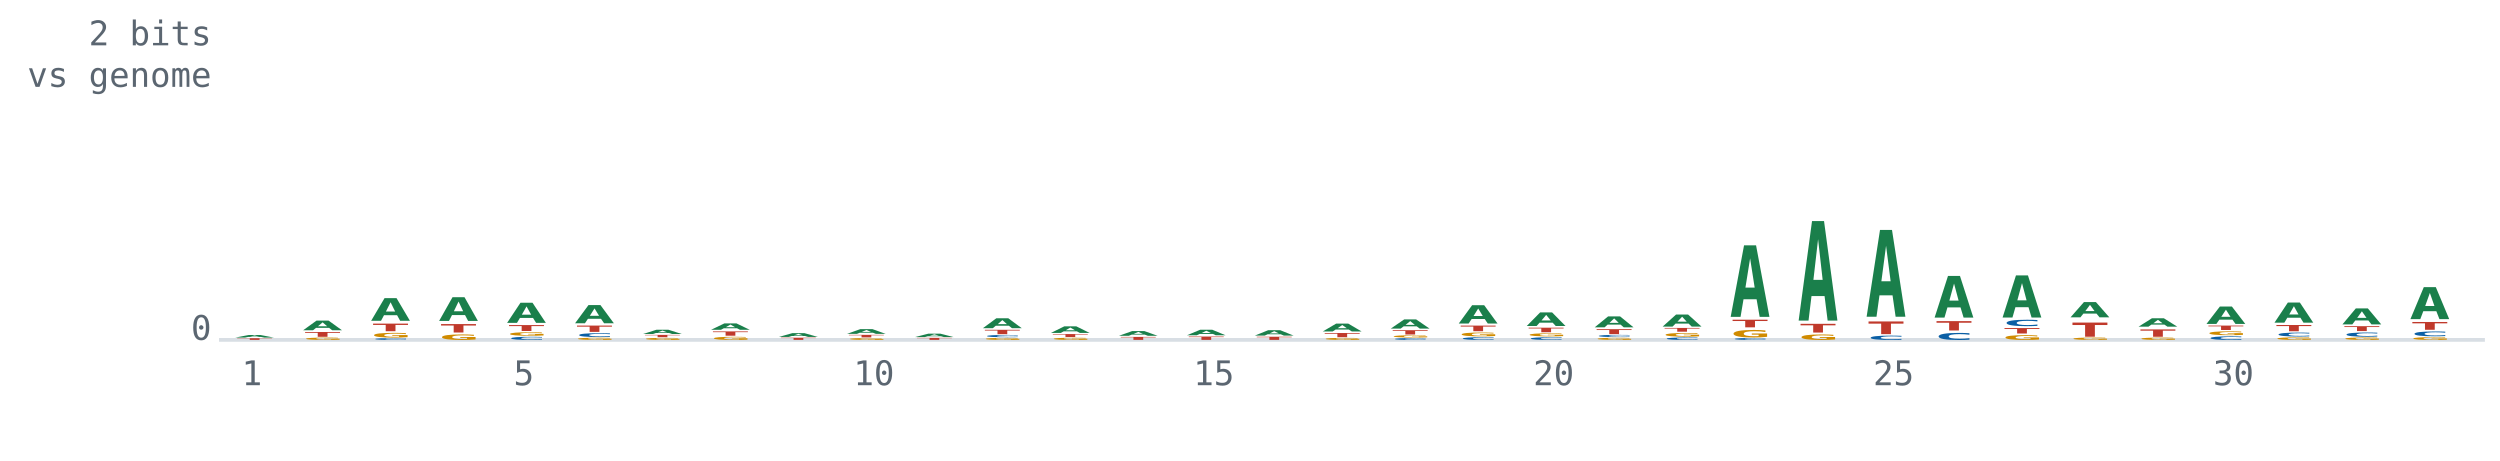
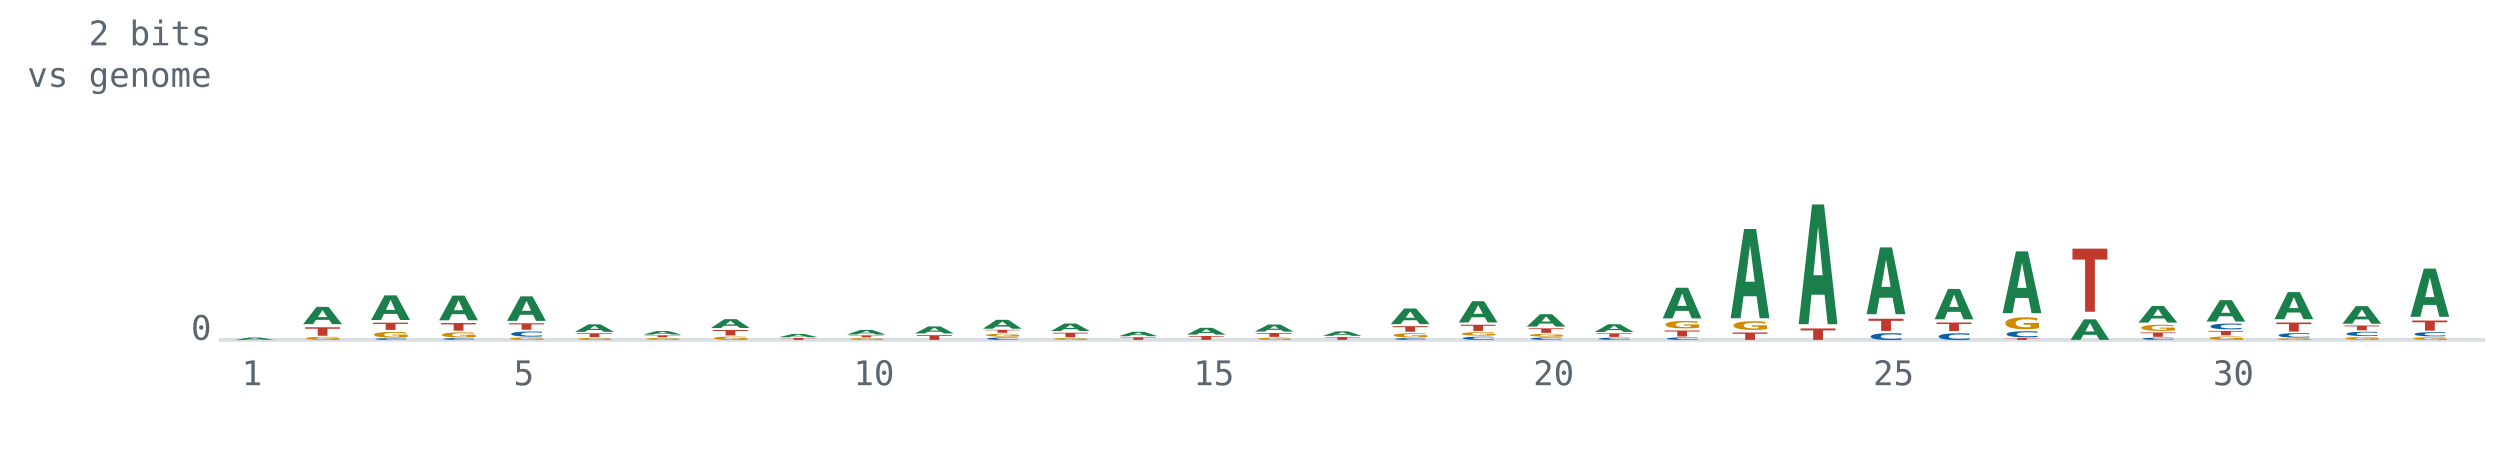
<svg xmlns="http://www.w3.org/2000/svg" width="662" height="122" viewBox="0 0 662 122" role="img" aria-label="Sequence logo of the OriDB ACS motif">
  <style>text{font-family:ui-monospace,Menlo,monospace;font-weight:700}.ax{font-weight:400;font-size:9px;fill:#5b6671}</style>
  <line x1="58" y1="90" x2="658" y2="90" stroke="#d8dee4" />
  <text class="ax" x="56" y="12" text-anchor="end">2 bits</text>
  <text class="ax" x="56" y="23" text-anchor="end">vs genome</text>
  <text class="ax" x="56" y="90" text-anchor="end">0</text>
-   <g transform="translate(62,90.0) scale(1.800,0.061)">
-     <text x="0" y="0" font-size="10" fill="#c0392b">T</text>
-   </g>
-   <g transform="translate(62,89.3942) scale(1.800,0.093)">
+   <g transform="translate(62,90.0) scale(1.800,0.084)">
    <text x="0" y="0" font-size="10" fill="#1a7f4b">A</text>
  </g>
  <text class="ax" x="64" y="102">1</text>
-   <g transform="translate(80,90.0) scale(1.800,0.082)">
-     <text x="0" y="0" font-size="10" fill="#d08b00">G</text>
-   </g>
-   <g transform="translate(80,89.18443) scale(1.800,0.174)">
-     <text x="0" y="0" font-size="10" fill="#c0392b">T</text>
-   </g>
-   <g transform="translate(80,87.44928) scale(1.800,0.351)">
+   <g transform="translate(80,90.0) scale(1.800,0.109)">
+     <text x="0" y="0" font-size="10" fill="#d08b00">G</text>
+   </g>
+   <g transform="translate(80,88.90764) scale(1.800,0.308)">
+     <text x="0" y="0" font-size="10" fill="#c0392b">T</text>
+   </g>
+   <g transform="translate(80,85.82919) scale(1.800,0.626)">
    <text x="0" y="0" font-size="10" fill="#1a7f4b">A</text>
  </g>
  <g transform="translate(98,90.0) scale(1.800,0.062)">
    <text x="0" y="0" font-size="10" fill="#0b5fa5">C</text>
  </g>
-   <g transform="translate(98,89.3776) scale(1.800,0.167)">
-     <text x="0" y="0" font-size="10" fill="#d08b00">G</text>
-   </g>
-   <g transform="translate(98,87.70693) scale(1.800,0.276)">
-     <text x="0" y="0" font-size="10" fill="#c0392b">T</text>
-   </g>
-   <g transform="translate(98,84.94433) scale(1.800,0.822)">
-     <text x="0" y="0" font-size="10" fill="#1a7f4b">A</text>
-   </g>
-   <g transform="translate(116,90.0) scale(1.800,0.195)">
-     <text x="0" y="0" font-size="10" fill="#d08b00">G</text>
-   </g>
-   <g transform="translate(116,88.04688) scale(1.800,0.306)">
-     <text x="0" y="0" font-size="10" fill="#c0392b">T</text>
-   </g>
-   <g transform="translate(116,84.9843) scale(1.800,0.861)">
-     <text x="0" y="0" font-size="10" fill="#1a7f4b">A</text>
-   </g>
-   <g transform="translate(134,90.0) scale(1.800,0.110)">
-     <text x="0" y="0" font-size="10" fill="#0b5fa5">C</text>
-   </g>
-   <g transform="translate(134,88.90203) scale(1.800,0.125)">
-     <text x="0" y="0" font-size="10" fill="#d08b00">G</text>
-   </g>
-   <g transform="translate(134,87.64859) scale(1.800,0.215)">
-     <text x="0" y="0" font-size="10" fill="#c0392b">T</text>
-   </g>
-   <g transform="translate(134,85.50124) scale(1.800,0.732)">
+   <g transform="translate(98,89.38056) scale(1.800,0.202)">
+     <text x="0" y="0" font-size="10" fill="#d08b00">G</text>
+   </g>
+   <g transform="translate(98,87.35862) scale(1.800,0.263)">
+     <text x="0" y="0" font-size="10" fill="#c0392b">T</text>
+   </g>
+   <g transform="translate(98,84.72893) scale(1.800,0.894)">
+     <text x="0" y="0" font-size="10" fill="#1a7f4b">A</text>
+   </g>
+   <g transform="translate(116,90.0) scale(1.800,0.066)">
+     <text x="0" y="0" font-size="10" fill="#0b5fa5">C</text>
+   </g>
+   <g transform="translate(116,89.33737) scale(1.800,0.178)">
+     <text x="0" y="0" font-size="10" fill="#d08b00">G</text>
+   </g>
+   <g transform="translate(116,87.55871) scale(1.800,0.276)">
+     <text x="0" y="0" font-size="10" fill="#c0392b">T</text>
+   </g>
+   <g transform="translate(116,84.80355) scale(1.800,0.894)">
+     <text x="0" y="0" font-size="10" fill="#1a7f4b">A</text>
+   </g>
+   <g transform="translate(134,90.0) scale(1.800,0.088)">
+     <text x="0" y="0" font-size="10" fill="#d08b00">G</text>
+   </g>
+   <g transform="translate(134,89.1172) scale(1.800,0.180)">
+     <text x="0" y="0" font-size="10" fill="#0b5fa5">C</text>
+   </g>
+   <g transform="translate(134,87.3172) scale(1.800,0.235)">
+     <text x="0" y="0" font-size="10" fill="#c0392b">T</text>
+   </g>
+   <g transform="translate(134,84.96688) scale(1.800,0.891)">
    <text x="0" y="0" font-size="10" fill="#1a7f4b">A</text>
  </g>
  <text class="ax" x="136" y="102">5</text>
-   <g transform="translate(152,90.0) scale(1.800,0.077)">
-     <text x="0" y="0" font-size="10" fill="#d08b00">G</text>
-   </g>
-   <g transform="translate(152,89.2316) scale(1.800,0.135)">
-     <text x="0" y="0" font-size="10" fill="#0b5fa5">C</text>
-   </g>
-   <g transform="translate(152,87.88465) scale(1.800,0.229)">
-     <text x="0" y="0" font-size="10" fill="#c0392b">T</text>
-   </g>
-   <g transform="translate(152,85.59754) scale(1.800,0.659)">
-     <text x="0" y="0" font-size="10" fill="#1a7f4b">A</text>
-   </g>
-   <g transform="translate(170,90.0) scale(1.800,0.071)">
-     <text x="0" y="0" font-size="10" fill="#d08b00">G</text>
-   </g>
-   <g transform="translate(170,89.29241) scale(1.800,0.084)">
-     <text x="0" y="0" font-size="10" fill="#c0392b">T</text>
-   </g>
-   <g transform="translate(170,88.44842) scale(1.800,0.155)">
-     <text x="0" y="0" font-size="10" fill="#1a7f4b">A</text>
-   </g>
-   <g transform="translate(188,90.0) scale(1.800,0.110)">
-     <text x="0" y="0" font-size="10" fill="#d08b00">G</text>
-   </g>
-   <g transform="translate(188,88.89549) scale(1.800,0.156)">
-     <text x="0" y="0" font-size="10" fill="#c0392b">T</text>
-   </g>
-   <g transform="translate(188,87.33695) scale(1.800,0.234)">
-     <text x="0" y="0" font-size="10" fill="#1a7f4b">A</text>
-   </g>
-   <g transform="translate(206,90.0) scale(1.800,0.079)">
-     <text x="0" y="0" font-size="10" fill="#c0392b">T</text>
-   </g>
-   <g transform="translate(206,89.21141) scale(1.800,0.137)">
-     <text x="0" y="0" font-size="10" fill="#1a7f4b">A</text>
-   </g>
-   <g transform="translate(224,90.0) scale(1.800,0.065)">
-     <text x="0" y="0" font-size="10" fill="#d08b00">G</text>
-   </g>
-   <g transform="translate(224,89.34853) scale(1.800,0.093)">
-     <text x="0" y="0" font-size="10" fill="#c0392b">T</text>
-   </g>
-   <g transform="translate(224,88.41567) scale(1.800,0.174)">
+   <g transform="translate(152,90.0) scale(1.800,0.073)">
+     <text x="0" y="0" font-size="10" fill="#d08b00">G</text>
+   </g>
+   <g transform="translate(152,89.26718) scale(1.800,0.139)">
+     <text x="0" y="0" font-size="10" fill="#c0392b">T</text>
+   </g>
+   <g transform="translate(152,87.87704) scale(1.800,0.274)">
+     <text x="0" y="0" font-size="10" fill="#1a7f4b">A</text>
+   </g>
+   <g transform="translate(170,90.0) scale(1.800,0.068)">
+     <text x="0" y="0" font-size="10" fill="#d08b00">G</text>
+   </g>
+   <g transform="translate(170,89.32037) scale(1.800,0.073)">
+     <text x="0" y="0" font-size="10" fill="#c0392b">T</text>
+   </g>
+   <g transform="translate(170,88.59167) scale(1.800,0.126)">
+     <text x="0" y="0" font-size="10" fill="#1a7f4b">A</text>
+   </g>
+   <g transform="translate(188,90.0) scale(1.800,0.117)">
+     <text x="0" y="0" font-size="10" fill="#d08b00">G</text>
+   </g>
+   <g transform="translate(188,88.82549) scale(1.800,0.197)">
+     <text x="0" y="0" font-size="10" fill="#c0392b">T</text>
+   </g>
+   <g transform="translate(188,86.85694) scale(1.800,0.323)">
+     <text x="0" y="0" font-size="10" fill="#1a7f4b">A</text>
+   </g>
+   <g transform="translate(206,90.0) scale(1.800,0.071)">
+     <text x="0" y="0" font-size="10" fill="#c0392b">T</text>
+   </g>
+   <g transform="translate(206,89.2921) scale(1.800,0.118)">
+     <text x="0" y="0" font-size="10" fill="#1a7f4b">A</text>
+   </g>
+   <g transform="translate(224,90.0) scale(1.800,0.066)">
+     <text x="0" y="0" font-size="10" fill="#d08b00">G</text>
+   </g>
+   <g transform="translate(224,89.34346) scale(1.800,0.076)">
+     <text x="0" y="0" font-size="10" fill="#c0392b">T</text>
+   </g>
+   <g transform="translate(224,88.58187) scale(1.800,0.166)">
    <text x="0" y="0" font-size="10" fill="#1a7f4b">A</text>
  </g>
  <text class="ax" x="226" y="102">10</text>
-   <g transform="translate(242,90.0) scale(1.800,0.074)">
-     <text x="0" y="0" font-size="10" fill="#c0392b">T</text>
-   </g>
-   <g transform="translate(242,89.2599) scale(1.800,0.124)">
-     <text x="0" y="0" font-size="10" fill="#1a7f4b">A</text>
-   </g>
-   <g transform="translate(260,90.0) scale(1.800,0.071)">
-     <text x="0" y="0" font-size="10" fill="#d08b00">G</text>
-   </g>
-   <g transform="translate(260,89.28985) scale(1.800,0.080)">
-     <text x="0" y="0" font-size="10" fill="#0b5fa5">C</text>
-   </g>
-   <g transform="translate(260,88.49163) scale(1.800,0.159)">
-     <text x="0" y="0" font-size="10" fill="#c0392b">T</text>
-   </g>
-   <g transform="translate(260,86.90068) scale(1.800,0.359)">
-     <text x="0" y="0" font-size="10" fill="#1a7f4b">A</text>
-   </g>
-   <g transform="translate(278,90.0) scale(1.800,0.076)">
-     <text x="0" y="0" font-size="10" fill="#d08b00">G</text>
-   </g>
-   <g transform="translate(278,89.24052) scale(1.800,0.107)">
-     <text x="0" y="0" font-size="10" fill="#c0392b">T</text>
-   </g>
-   <g transform="translate(278,88.16623) scale(1.800,0.240)">
-     <text x="0" y="0" font-size="10" fill="#1a7f4b">A</text>
-   </g>
-   <g transform="translate(296,90.0) scale(1.800,0.108)">
-     <text x="0" y="0" font-size="10" fill="#c0392b">T</text>
-   </g>
-   <g transform="translate(296,88.92196) scale(1.800,0.173)">
-     <text x="0" y="0" font-size="10" fill="#1a7f4b">A</text>
-   </g>
-   <g transform="translate(314,90.0) scale(1.800,0.121)">
-     <text x="0" y="0" font-size="10" fill="#c0392b">T</text>
-   </g>
-   <g transform="translate(314,88.78582) scale(1.800,0.202)">
+   <g transform="translate(242,90.0) scale(1.800,0.170)">
+     <text x="0" y="0" font-size="10" fill="#c0392b">T</text>
+   </g>
+   <g transform="translate(242,88.30449) scale(1.800,0.258)">
+     <text x="0" y="0" font-size="10" fill="#1a7f4b">A</text>
+   </g>
+   <g transform="translate(260,90.0) scale(1.800,0.086)">
+     <text x="0" y="0" font-size="10" fill="#0b5fa5">C</text>
+   </g>
+   <g transform="translate(260,89.1386) scale(1.800,0.102)">
+     <text x="0" y="0" font-size="10" fill="#d08b00">G</text>
+   </g>
+   <g transform="translate(260,88.11409) scale(1.800,0.107)">
+     <text x="0" y="0" font-size="10" fill="#c0392b">T</text>
+   </g>
+   <g transform="translate(260,87.0488) scale(1.800,0.325)">
+     <text x="0" y="0" font-size="10" fill="#1a7f4b">A</text>
+   </g>
+   <g transform="translate(278,90.0) scale(1.800,0.068)">
+     <text x="0" y="0" font-size="10" fill="#d08b00">G</text>
+   </g>
+   <g transform="translate(278,89.3204) scale(1.800,0.166)">
+     <text x="0" y="0" font-size="10" fill="#c0392b">T</text>
+   </g>
+   <g transform="translate(278,87.65561) scale(1.800,0.272)">
+     <text x="0" y="0" font-size="10" fill="#1a7f4b">A</text>
+   </g>
+   <g transform="translate(296,90.0) scale(1.800,0.097)">
+     <text x="0" y="0" font-size="10" fill="#c0392b">T</text>
+   </g>
+   <g transform="translate(296,89.02899) scale(1.800,0.161)">
+     <text x="0" y="0" font-size="10" fill="#1a7f4b">A</text>
+   </g>
+   <g transform="translate(314,90.0) scale(1.800,0.140)">
+     <text x="0" y="0" font-size="10" fill="#c0392b">T</text>
+   </g>
+   <g transform="translate(314,88.59752) scale(1.800,0.247)">
    <text x="0" y="0" font-size="10" fill="#1a7f4b">A</text>
  </g>
  <text class="ax" x="316" y="102">15</text>
-   <g transform="translate(332,90.0) scale(1.800,0.114)">
-     <text x="0" y="0" font-size="10" fill="#c0392b">T</text>
-   </g>
-   <g transform="translate(332,88.86473) scale(1.800,0.196)">
-     <text x="0" y="0" font-size="10" fill="#1a7f4b">A</text>
-   </g>
-   <g transform="translate(350,90.0) scale(1.800,0.071)">
-     <text x="0" y="0" font-size="10" fill="#d08b00">G</text>
-   </g>
-   <g transform="translate(350,89.29188) scale(1.800,0.152)">
-     <text x="0" y="0" font-size="10" fill="#c0392b">T</text>
-   </g>
-   <g transform="translate(350,87.7692) scale(1.800,0.286)">
-     <text x="0" y="0" font-size="10" fill="#1a7f4b">A</text>
-   </g>
-   <g transform="translate(368,90.0) scale(1.800,0.063)">
-     <text x="0" y="0" font-size="10" fill="#0b5fa5">C</text>
-   </g>
-   <g transform="translate(368,89.37137) scale(1.800,0.079)">
-     <text x="0" y="0" font-size="10" fill="#d08b00">G</text>
-   </g>
-   <g transform="translate(368,88.57648) scale(1.800,0.156)">
-     <text x="0" y="0" font-size="10" fill="#c0392b">T</text>
-   </g>
-   <g transform="translate(368,87.01269) scale(1.800,0.333)">
-     <text x="0" y="0" font-size="10" fill="#1a7f4b">A</text>
-   </g>
-   <g transform="translate(386,90.0) scale(1.800,0.095)">
-     <text x="0" y="0" font-size="10" fill="#0b5fa5">C</text>
-   </g>
-   <g transform="translate(386,89.05049) scale(1.800,0.135)">
-     <text x="0" y="0" font-size="10" fill="#d08b00">G</text>
-   </g>
-   <g transform="translate(386,87.70309) scale(1.800,0.203)">
-     <text x="0" y="0" font-size="10" fill="#c0392b">T</text>
-   </g>
-   <g transform="translate(386,85.66842) scale(1.800,0.666)">
-     <text x="0" y="0" font-size="10" fill="#1a7f4b">A</text>
-   </g>
-   <g transform="translate(404,90.0) scale(1.800,0.094)">
-     <text x="0" y="0" font-size="10" fill="#0b5fa5">C</text>
-   </g>
-   <g transform="translate(404,89.05885) scale(1.800,0.108)">
-     <text x="0" y="0" font-size="10" fill="#d08b00">G</text>
-   </g>
-   <g transform="translate(404,87.97618) scale(1.800,0.165)">
-     <text x="0" y="0" font-size="10" fill="#c0392b">T</text>
-   </g>
-   <g transform="translate(404,86.3274) scale(1.800,0.493)">
+   <g transform="translate(332,90.0) scale(1.800,0.079)">
+     <text x="0" y="0" font-size="10" fill="#d08b00">G</text>
+   </g>
+   <g transform="translate(332,89.2055) scale(1.800,0.140)">
+     <text x="0" y="0" font-size="10" fill="#c0392b">T</text>
+   </g>
+   <g transform="translate(332,87.80974) scale(1.800,0.258)">
+     <text x="0" y="0" font-size="10" fill="#1a7f4b">A</text>
+   </g>
+   <g transform="translate(350,90.0) scale(1.800,0.106)">
+     <text x="0" y="0" font-size="10" fill="#c0392b">T</text>
+   </g>
+   <g transform="translate(350,88.9354) scale(1.800,0.164)">
+     <text x="0" y="0" font-size="10" fill="#1a7f4b">A</text>
+   </g>
+   <g transform="translate(368,90.0) scale(1.800,0.066)">
+     <text x="0" y="0" font-size="10" fill="#0b5fa5">C</text>
+   </g>
+   <g transform="translate(368,89.34413) scale(1.800,0.150)">
+     <text x="0" y="0" font-size="10" fill="#d08b00">G</text>
+   </g>
+   <g transform="translate(368,87.84617) scale(1.800,0.202)">
+     <text x="0" y="0" font-size="10" fill="#c0392b">T</text>
+   </g>
+   <g transform="translate(368,85.82999) scale(1.800,0.568)">
+     <text x="0" y="0" font-size="10" fill="#1a7f4b">A</text>
+   </g>
+   <g transform="translate(386,90.0) scale(1.800,0.114)">
+     <text x="0" y="0" font-size="10" fill="#0b5fa5">C</text>
+   </g>
+   <g transform="translate(386,88.8554) scale(1.800,0.123)">
+     <text x="0" y="0" font-size="10" fill="#d08b00">G</text>
+   </g>
+   <g transform="translate(386,87.62976) scale(1.800,0.224)">
+     <text x="0" y="0" font-size="10" fill="#c0392b">T</text>
+   </g>
+   <g transform="translate(386,85.39121) scale(1.800,0.771)">
+     <text x="0" y="0" font-size="10" fill="#1a7f4b">A</text>
+   </g>
+   <g transform="translate(404,90.0) scale(1.800,0.085)">
+     <text x="0" y="0" font-size="10" fill="#0b5fa5">C</text>
+   </g>
+   <g transform="translate(404,89.14789) scale(1.800,0.101)">
+     <text x="0" y="0" font-size="10" fill="#d08b00">G</text>
+   </g>
+   <g transform="translate(404,88.13724) scale(1.800,0.164)">
+     <text x="0" y="0" font-size="10" fill="#c0392b">T</text>
+   </g>
+   <g transform="translate(404,86.49247) scale(1.800,0.452)">
    <text x="0" y="0" font-size="10" fill="#1a7f4b">A</text>
  </g>
  <text class="ax" x="406" y="102">20</text>
-   <g transform="translate(422,90.0) scale(1.800,0.075)">
-     <text x="0" y="0" font-size="10" fill="#d08b00">G</text>
-   </g>
-   <g transform="translate(422,89.25072) scale(1.800,0.077)">
-     <text x="0" y="0" font-size="10" fill="#0b5fa5">C</text>
-   </g>
-   <g transform="translate(422,88.47746) scale(1.800,0.180)">
-     <text x="0" y="0" font-size="10" fill="#c0392b">T</text>
-   </g>
-   <g transform="translate(422,86.67319) scale(1.800,0.396)">
-     <text x="0" y="0" font-size="10" fill="#1a7f4b">A</text>
-   </g>
-   <g transform="translate(440,90.0) scale(1.800,0.086)">
-     <text x="0" y="0" font-size="10" fill="#0b5fa5">C</text>
-   </g>
-   <g transform="translate(440,89.13672) scale(1.800,0.130)">
-     <text x="0" y="0" font-size="10" fill="#d08b00">G</text>
-   </g>
-   <g transform="translate(440,87.83207) scale(1.800,0.136)">
-     <text x="0" y="0" font-size="10" fill="#c0392b">T</text>
-   </g>
-   <g transform="translate(440,86.47549) scale(1.800,0.437)">
-     <text x="0" y="0" font-size="10" fill="#1a7f4b">A</text>
-   </g>
-   <g transform="translate(458,90.0) scale(1.800,0.066)">
-     <text x="0" y="0" font-size="10" fill="#0b5fa5">C</text>
-   </g>
-   <g transform="translate(458,89.3408) scale(1.800,0.266)">
-     <text x="0" y="0" font-size="10" fill="#d08b00">G</text>
-   </g>
-   <g transform="translate(458,86.67764) scale(1.800,0.277)">
-     <text x="0" y="0" font-size="10" fill="#c0392b">T</text>
-   </g>
-   <g transform="translate(458,83.90901) scale(1.800,2.597)">
-     <text x="0" y="0" font-size="10" fill="#1a7f4b">A</text>
-   </g>
-   <g transform="translate(476,90.0) scale(1.800,0.194)">
-     <text x="0" y="0" font-size="10" fill="#d08b00">G</text>
-   </g>
-   <g transform="translate(476,88.05928) scale(1.800,0.317)">
-     <text x="0" y="0" font-size="10" fill="#c0392b">T</text>
-   </g>
-   <g transform="translate(476,84.89285) scale(1.800,3.612)">
-     <text x="0" y="0" font-size="10" fill="#1a7f4b">A</text>
-   </g>
-   <g transform="translate(494,90.0) scale(1.800,0.152)">
-     <text x="0" y="0" font-size="10" fill="#0b5fa5">C</text>
-   </g>
-   <g transform="translate(494,88.48279) scale(1.800,0.461)">
-     <text x="0" y="0" font-size="10" fill="#c0392b">T</text>
-   </g>
-   <g transform="translate(494,83.86922) scale(1.800,3.149)">
+   <g transform="translate(422,90.0) scale(1.800,0.080)">
+     <text x="0" y="0" font-size="10" fill="#0b5fa5">C</text>
+   </g>
+   <g transform="translate(422,89.20308) scale(1.800,0.128)">
+     <text x="0" y="0" font-size="10" fill="#c0392b">T</text>
+   </g>
+   <g transform="translate(422,87.9199) scale(1.800,0.281)">
+     <text x="0" y="0" font-size="10" fill="#1a7f4b">A</text>
+   </g>
+   <g transform="translate(440,90.0) scale(1.800,0.090)">
+     <text x="0" y="0" font-size="10" fill="#0b5fa5">C</text>
+   </g>
+   <g transform="translate(440,89.10055) scale(1.800,0.217)">
+     <text x="0" y="0" font-size="10" fill="#c0392b">T</text>
+   </g>
+   <g transform="translate(440,86.92802) scale(1.800,0.262)">
+     <text x="0" y="0" font-size="10" fill="#d08b00">G</text>
+   </g>
+   <g transform="translate(440,84.31269) scale(1.800,1.114)">
+     <text x="0" y="0" font-size="10" fill="#1a7f4b">A</text>
+   </g>
+   <g transform="translate(458,90.0) scale(1.800,0.268)">
+     <text x="0" y="0" font-size="10" fill="#c0392b">T</text>
+   </g>
+   <g transform="translate(458,87.32461) scale(1.800,0.305)">
+     <text x="0" y="0" font-size="10" fill="#d08b00">G</text>
+   </g>
+   <g transform="translate(458,84.27151) scale(1.800,3.239)">
+     <text x="0" y="0" font-size="10" fill="#1a7f4b">A</text>
+   </g>
+   <g transform="translate(476,90.0) scale(1.800,0.415)">
+     <text x="0" y="0" font-size="10" fill="#c0392b">T</text>
+   </g>
+   <g transform="translate(476,85.85435) scale(1.800,4.347)">
+     <text x="0" y="0" font-size="10" fill="#1a7f4b">A</text>
+   </g>
+   <g transform="translate(494,90.0) scale(1.800,0.238)">
+     <text x="0" y="0" font-size="10" fill="#0b5fa5">C</text>
+   </g>
+   <g transform="translate(494,87.62378) scale(1.800,0.442)">
+     <text x="0" y="0" font-size="10" fill="#c0392b">T</text>
+   </g>
+   <g transform="translate(494,83.20349) scale(1.800,2.425)">
    <text x="0" y="0" font-size="10" fill="#1a7f4b">A</text>
  </g>
  <text class="ax" x="496" y="102">25</text>
-   <g transform="translate(512,90.0) scale(1.800,0.249)">
-     <text x="0" y="0" font-size="10" fill="#0b5fa5">C</text>
-   </g>
-   <g transform="translate(512,87.51273) scale(1.800,0.340)">
-     <text x="0" y="0" font-size="10" fill="#c0392b">T</text>
-   </g>
-   <g transform="translate(512,84.10817) scale(1.800,1.512)">
-     <text x="0" y="0" font-size="10" fill="#1a7f4b">A</text>
-   </g>
-   <g transform="translate(530,90.0) scale(1.800,0.169)">
-     <text x="0" y="0" font-size="10" fill="#d08b00">G</text>
-   </g>
-   <g transform="translate(530,88.30878) scale(1.800,0.197)">
-     <text x="0" y="0" font-size="10" fill="#c0392b">T</text>
-   </g>
-   <g transform="translate(530,86.3386) scale(1.800,0.225)">
-     <text x="0" y="0" font-size="10" fill="#0b5fa5">C</text>
-   </g>
-   <g transform="translate(530,84.08946) scale(1.800,1.529)">
-     <text x="0" y="0" font-size="10" fill="#1a7f4b">A</text>
-   </g>
-   <g transform="translate(548,90.0) scale(1.800,0.083)">
-     <text x="0" y="0" font-size="10" fill="#d08b00">G</text>
-   </g>
-   <g transform="translate(548,89.16765) scale(1.800,0.514)">
-     <text x="0" y="0" font-size="10" fill="#c0392b">T</text>
-   </g>
-   <g transform="translate(548,84.02665) scale(1.800,0.553)">
-     <text x="0" y="0" font-size="10" fill="#1a7f4b">A</text>
-   </g>
-   <g transform="translate(566,90.0) scale(1.800,0.082)">
-     <text x="0" y="0" font-size="10" fill="#d08b00">G</text>
-   </g>
-   <g transform="translate(566,89.17568) scale(1.800,0.267)">
-     <text x="0" y="0" font-size="10" fill="#c0392b">T</text>
-   </g>
-   <g transform="translate(566,86.50942) scale(1.800,0.305)">
-     <text x="0" y="0" font-size="10" fill="#1a7f4b">A</text>
-   </g>
-   <g transform="translate(584,90.0) scale(1.800,0.126)">
-     <text x="0" y="0" font-size="10" fill="#0b5fa5">C</text>
-   </g>
-   <g transform="translate(584,88.74321) scale(1.800,0.136)">
-     <text x="0" y="0" font-size="10" fill="#d08b00">G</text>
-   </g>
-   <g transform="translate(584,87.38241) scale(1.800,0.160)">
-     <text x="0" y="0" font-size="10" fill="#c0392b">T</text>
-   </g>
-   <g transform="translate(584,85.77891) scale(1.800,0.632)">
+   <g transform="translate(512,90.0) scale(1.800,0.235)">
+     <text x="0" y="0" font-size="10" fill="#0b5fa5">C</text>
+   </g>
+   <g transform="translate(512,87.64594) scale(1.800,0.308)">
+     <text x="0" y="0" font-size="10" fill="#c0392b">T</text>
+   </g>
+   <g transform="translate(512,84.56754) scale(1.800,1.105)">
+     <text x="0" y="0" font-size="10" fill="#1a7f4b">A</text>
+   </g>
+   <g transform="translate(530,90.0) scale(1.800,0.070)">
+     <text x="0" y="0" font-size="10" fill="#c0392b">T</text>
+   </g>
+   <g transform="translate(530,89.29583) scale(1.800,0.216)">
+     <text x="0" y="0" font-size="10" fill="#0b5fa5">C</text>
+   </g>
+   <g transform="translate(530,87.13474) scale(1.800,0.420)">
+     <text x="0" y="0" font-size="10" fill="#d08b00">G</text>
+   </g>
+   <g transform="translate(530,82.93398) scale(1.800,2.246)">
+     <text x="0" y="0" font-size="10" fill="#1a7f4b">A</text>
+   </g>
+   <g transform="translate(548,90.0) scale(1.800,0.745)">
+     <text x="0" y="0" font-size="10" fill="#1a7f4b">A</text>
+   </g>
+   <g transform="translate(548,82.55348) scale(1.800,2.290)">
+     <text x="0" y="0" font-size="10" fill="#c0392b">T</text>
+   </g>
+   <g transform="translate(566,90.0) scale(1.800,0.081)">
+     <text x="0" y="0" font-size="10" fill="#0b5fa5">C</text>
+   </g>
+   <g transform="translate(566,89.18683) scale(1.800,0.158)">
+     <text x="0" y="0" font-size="10" fill="#c0392b">T</text>
+   </g>
+   <g transform="translate(566,87.6042) scale(1.800,0.218)">
+     <text x="0" y="0" font-size="10" fill="#d08b00">G</text>
+   </g>
+   <g transform="translate(566,85.427) scale(1.800,0.606)">
+     <text x="0" y="0" font-size="10" fill="#1a7f4b">A</text>
+   </g>
+   <g transform="translate(584,90.0) scale(1.800,0.122)">
+     <text x="0" y="0" font-size="10" fill="#d08b00">G</text>
+   </g>
+   <g transform="translate(584,88.78473) scale(1.800,0.159)">
+     <text x="0" y="0" font-size="10" fill="#c0392b">T</text>
+   </g>
+   <g transform="translate(584,87.19553) scale(1.800,0.205)">
+     <text x="0" y="0" font-size="10" fill="#0b5fa5">C</text>
+   </g>
+   <g transform="translate(584,85.14931) scale(1.800,0.778)">
    <text x="0" y="0" font-size="10" fill="#1a7f4b">A</text>
  </g>
  <text class="ax" x="586" y="102">30</text>
-   <g transform="translate(602,90.0) scale(1.800,0.091)">
-     <text x="0" y="0" font-size="10" fill="#d08b00">G</text>
-   </g>
-   <g transform="translate(602,89.09288) scale(1.800,0.138)">
-     <text x="0" y="0" font-size="10" fill="#0b5fa5">C</text>
-   </g>
-   <g transform="translate(602,87.71758) scale(1.800,0.227)">
-     <text x="0" y="0" font-size="10" fill="#c0392b">T</text>
-   </g>
-   <g transform="translate(602,85.44491) scale(1.800,0.731)">
-     <text x="0" y="0" font-size="10" fill="#1a7f4b">A</text>
-   </g>
-   <g transform="translate(620,90.0) scale(1.800,0.086)">
-     <text x="0" y="0" font-size="10" fill="#d08b00">G</text>
-   </g>
-   <g transform="translate(620,89.14367) scale(1.800,0.148)">
-     <text x="0" y="0" font-size="10" fill="#0b5fa5">C</text>
-   </g>
-   <g transform="translate(620,87.66752) scale(1.800,0.177)">
-     <text x="0" y="0" font-size="10" fill="#c0392b">T</text>
-   </g>
-   <g transform="translate(620,85.89777) scale(1.800,0.581)">
-     <text x="0" y="0" font-size="10" fill="#1a7f4b">A</text>
-   </g>
-   <g transform="translate(638,90.0) scale(1.800,0.097)">
-     <text x="0" y="0" font-size="10" fill="#d08b00">G</text>
-   </g>
-   <g transform="translate(638,89.02914) scale(1.800,0.170)">
-     <text x="0" y="0" font-size="10" fill="#0b5fa5">C</text>
-   </g>
-   <g transform="translate(638,87.32663) scale(1.800,0.283)">
-     <text x="0" y="0" font-size="10" fill="#c0392b">T</text>
-   </g>
-   <g transform="translate(638,84.49848) scale(1.800,1.161)">
+   <g transform="translate(602,90.0) scale(1.800,0.062)">
+     <text x="0" y="0" font-size="10" fill="#d08b00">G</text>
+   </g>
+   <g transform="translate(602,89.38245) scale(1.800,0.158)">
+     <text x="0" y="0" font-size="10" fill="#0b5fa5">C</text>
+   </g>
+   <g transform="translate(602,87.80707) scale(1.800,0.329)">
+     <text x="0" y="0" font-size="10" fill="#c0392b">T</text>
+   </g>
+   <g transform="translate(602,84.51768) scale(1.800,0.984)">
+     <text x="0" y="0" font-size="10" fill="#1a7f4b">A</text>
+   </g>
+   <g transform="translate(620,90.0) scale(1.800,0.103)">
+     <text x="0" y="0" font-size="10" fill="#d08b00">G</text>
+   </g>
+   <g transform="translate(620,88.97451) scale(1.800,0.152)">
+     <text x="0" y="0" font-size="10" fill="#0b5fa5">C</text>
+   </g>
+   <g transform="translate(620,87.4582) scale(1.800,0.173)">
+     <text x="0" y="0" font-size="10" fill="#c0392b">T</text>
+   </g>
+   <g transform="translate(620,85.73153) scale(1.800,0.639)">
+     <text x="0" y="0" font-size="10" fill="#1a7f4b">A</text>
+   </g>
+   <g transform="translate(638,90.0) scale(1.800,0.095)">
+     <text x="0" y="0" font-size="10" fill="#d08b00">G</text>
+   </g>
+   <g transform="translate(638,89.04937) scale(1.800,0.149)">
+     <text x="0" y="0" font-size="10" fill="#0b5fa5">C</text>
+   </g>
+   <g transform="translate(638,87.55552) scale(1.800,0.367)">
+     <text x="0" y="0" font-size="10" fill="#c0392b">T</text>
+   </g>
+   <g transform="translate(638,83.8888) scale(1.800,1.748)">
    <text x="0" y="0" font-size="10" fill="#1a7f4b">A</text>
  </g>
</svg>
